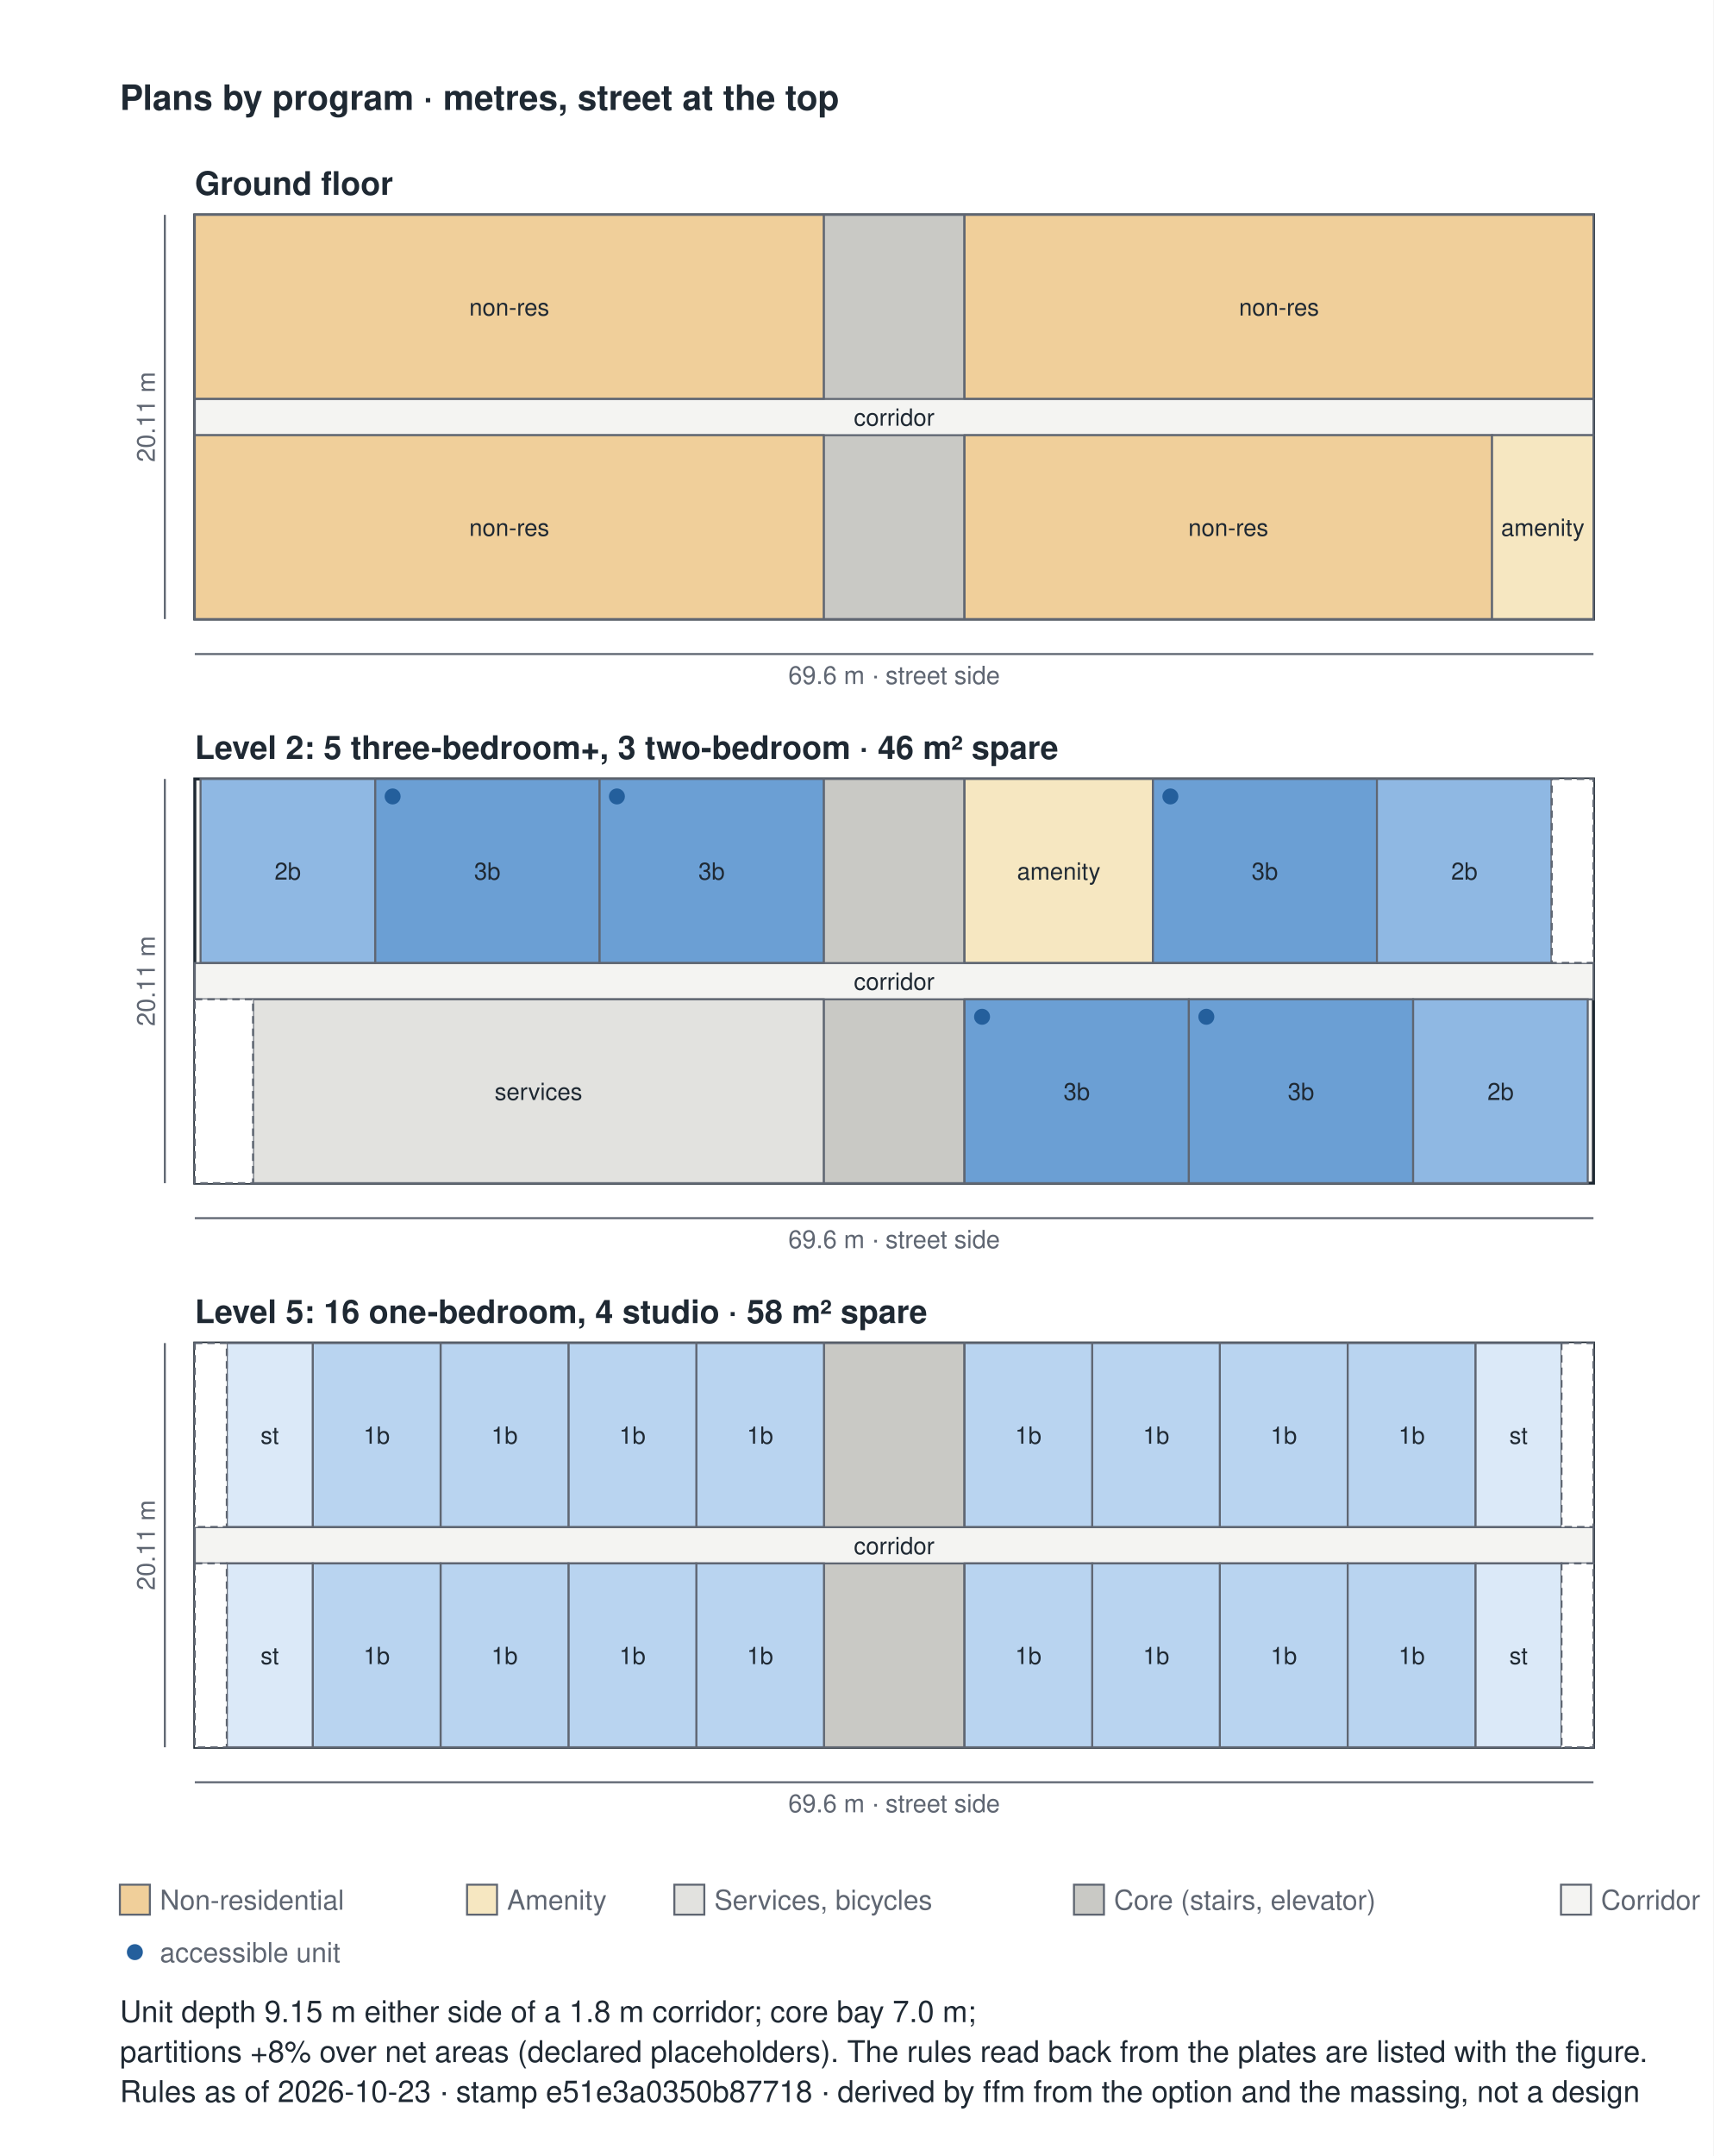
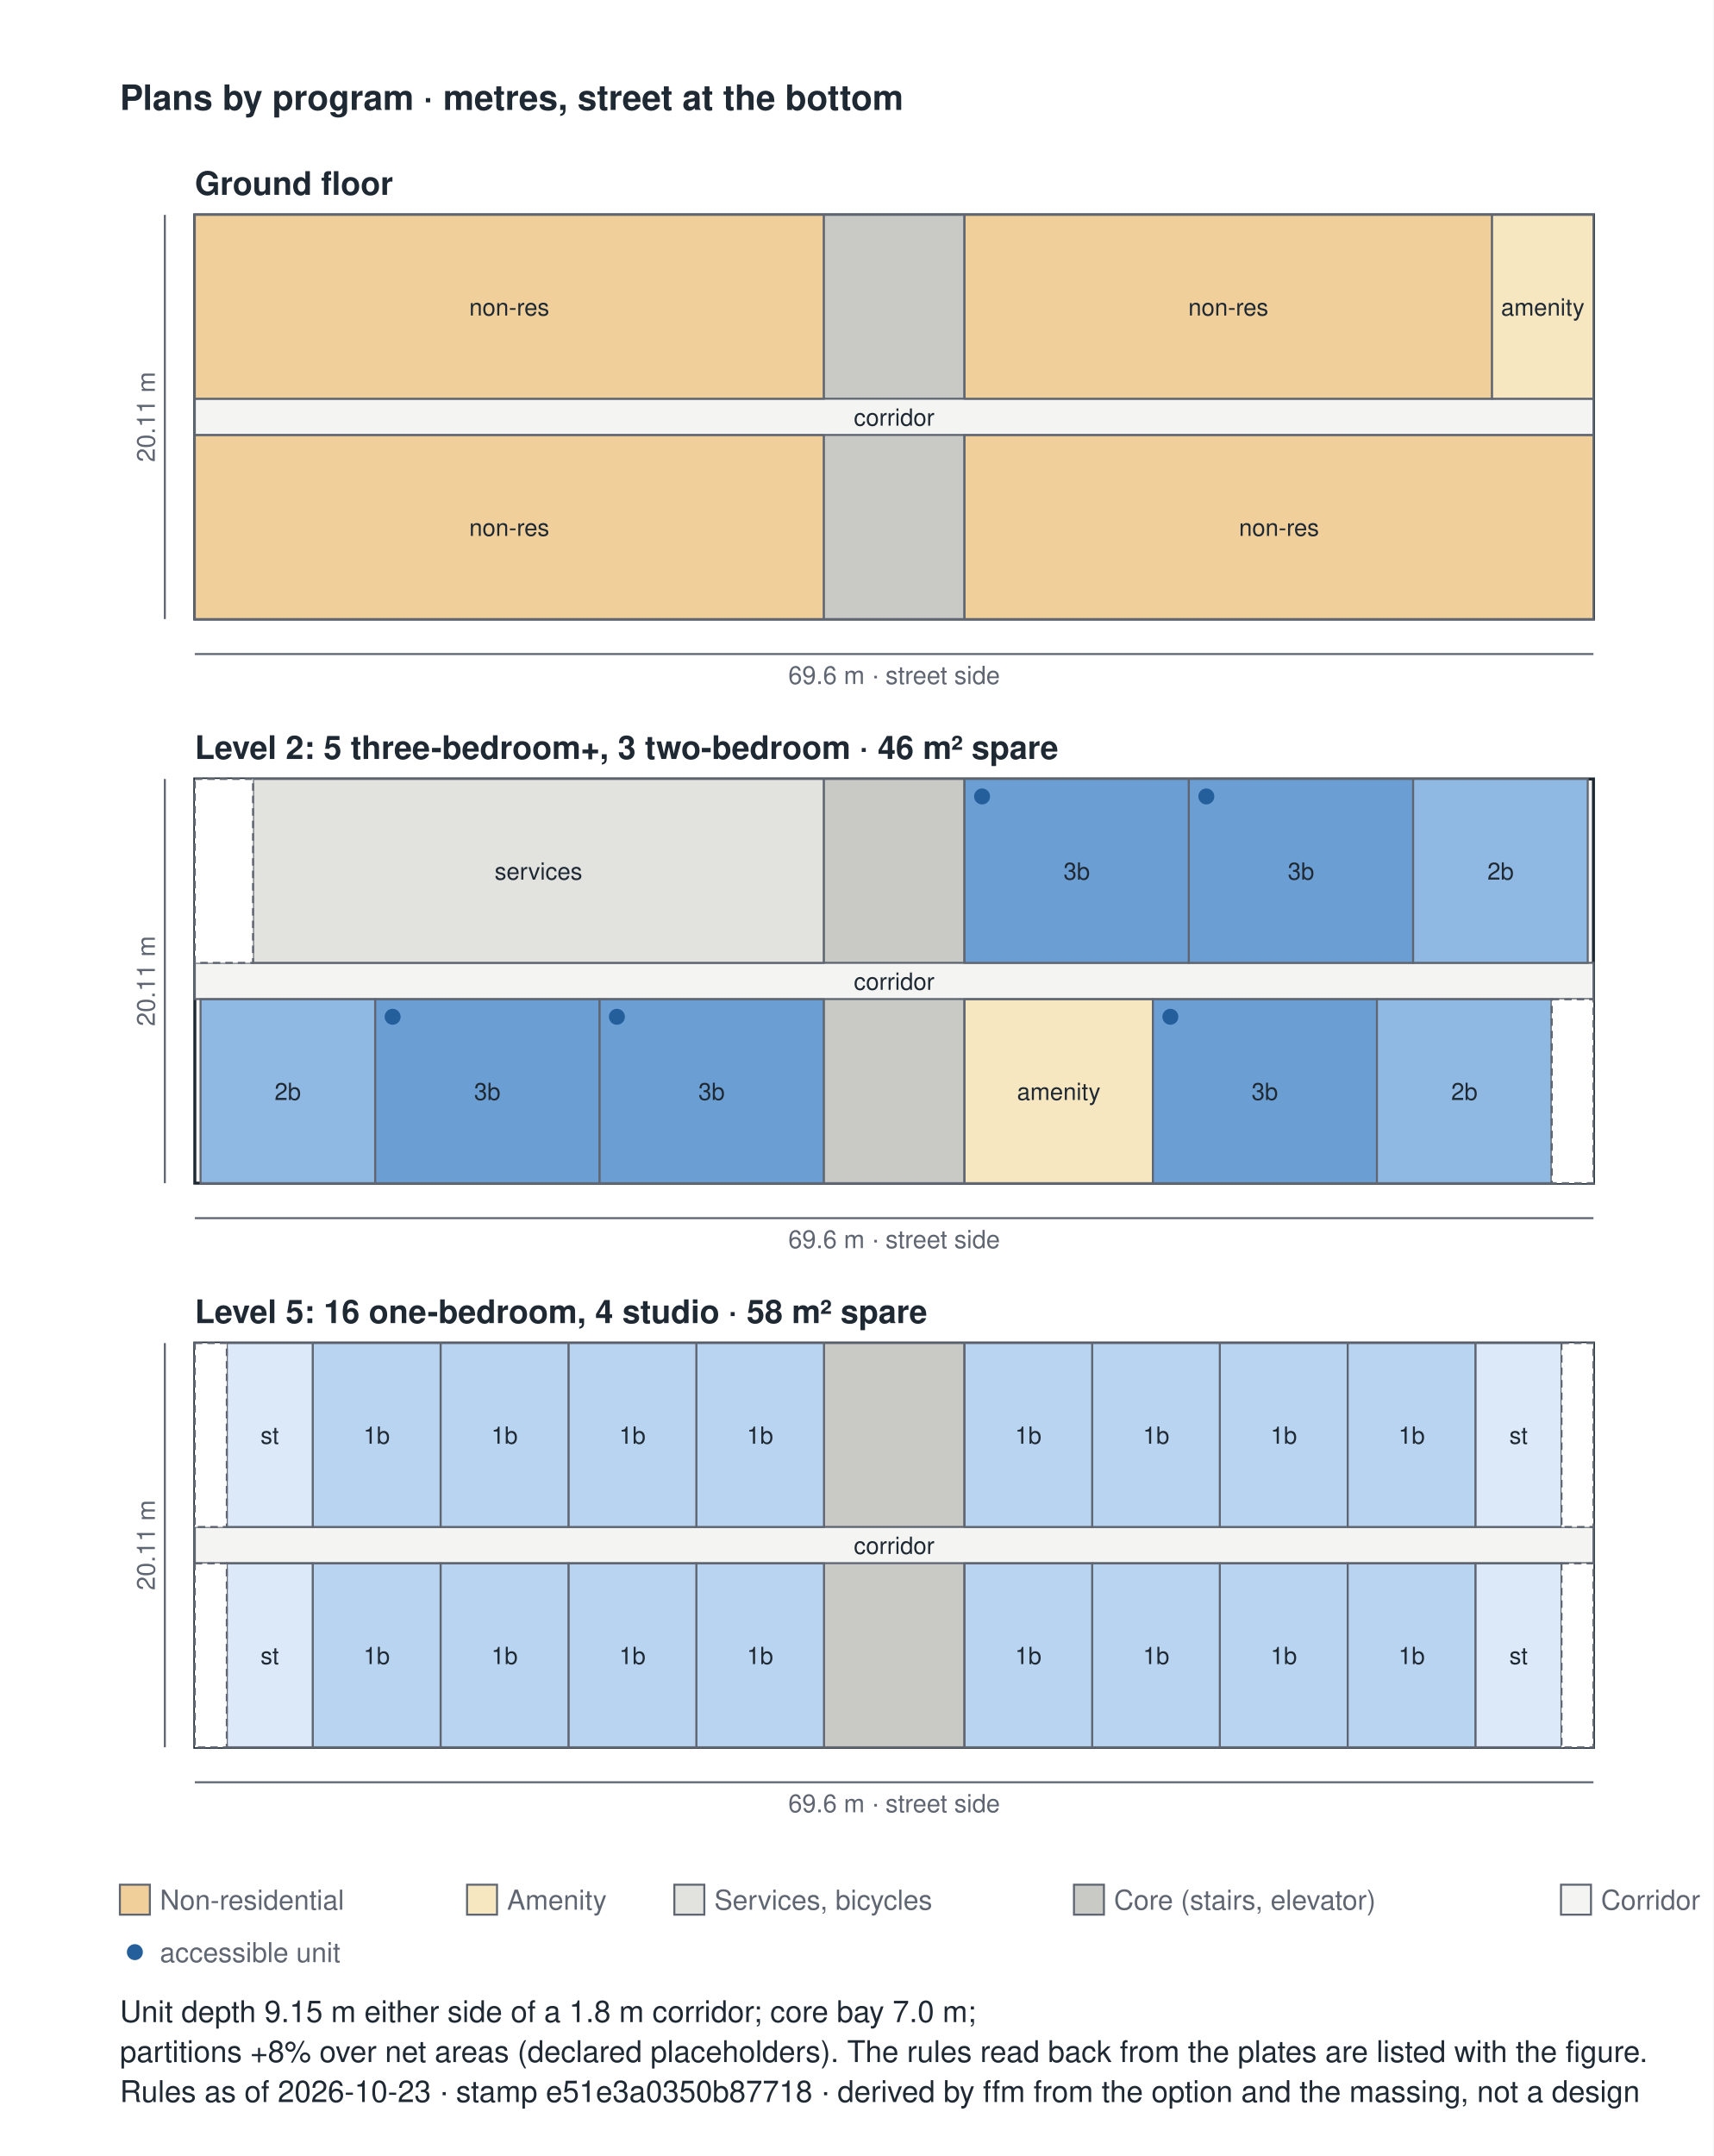
<svg xmlns="http://www.w3.org/2000/svg" width="686" height="863" viewBox="0 0 686 863" font-family="IBM Plex Sans, Helvetica, Arial, sans-serif" font-size="12" fill="#1f2933" role="img" aria-label="Floor plans by program">
  <rect width="100%" height="100%" fill="#ffffff" />
-   <text x="48" y="44" font-size="14" font-weight="600">Plans by program · metres, street at the top</text>
+   <text x="48" y="44" font-size="14" font-weight="600">Plans by program · metres, street at the bottom</text>
  <text x="78.0" y="78.0" font-size="13" font-weight="600">Ground floor</text>
  <rect x="78.0" y="86.0" width="560.0" height="161.8" fill="#f4f4f2" stroke="#1f2933" stroke-width="1.2" />
  <rect x="329.8" y="86.0" width="56.3" height="161.8" fill="#c9c9c5" stroke="#5f6672" stroke-width="0.8" />
  <text x="358.0" y="170.4" font-size="9.5" text-anchor="middle" fill="#1f2933">core</text>
-   <rect x="78.0" y="159.7" width="560.0" height="14.5" fill="#f4f4f2" stroke="#5f6672" stroke-width="0.8" />
+   <rect x="78.0" y="159.6" width="560.0" height="14.5" fill="#f4f4f2" stroke="#5f6672" stroke-width="0.8" />
  <text x="358.0" y="170.4" font-size="9.5" text-anchor="middle" fill="#1f2933">corridor</text>
+   <rect x="78.0" y="174.2" width="251.8" height="73.6" fill="#f0cf9a" stroke="#5f6672" stroke-width="0.8" />
+   <text x="203.9" y="214.5" font-size="9.5" text-anchor="middle" fill="#1f2933">non-res</text>
+   <rect x="386.2" y="174.2" width="251.8" height="73.6" fill="#f0cf9a" stroke="#5f6672" stroke-width="0.8" />
+   <text x="512.1" y="214.5" font-size="9.5" text-anchor="middle" fill="#1f2933">non-res</text>
  <rect x="78.0" y="86.0" width="251.8" height="73.6" fill="#f0cf9a" stroke="#5f6672" stroke-width="0.8" />
  <text x="203.9" y="126.3" font-size="9.5" text-anchor="middle" fill="#1f2933">non-res</text>
-   <rect x="386.2" y="86.0" width="251.8" height="73.6" fill="#f0cf9a" stroke="#5f6672" stroke-width="0.8" />
-   <text x="512.1" y="126.3" font-size="9.5" text-anchor="middle" fill="#1f2933">non-res</text>
-   <rect x="78.0" y="174.2" width="251.8" height="73.6" fill="#f0cf9a" stroke="#5f6672" stroke-width="0.8" />
-   <text x="203.9" y="214.5" font-size="9.5" text-anchor="middle" fill="#1f2933">non-res</text>
-   <rect x="386.2" y="174.2" width="211.2" height="73.6" fill="#f0cf9a" stroke="#5f6672" stroke-width="0.8" />
-   <text x="491.8" y="214.5" font-size="9.5" text-anchor="middle" fill="#1f2933">non-res</text>
-   <rect x="597.4" y="174.2" width="40.6" height="73.6" fill="#f6e7c1" stroke="#5f6672" stroke-width="0.8" />
-   <text x="617.7" y="214.5" font-size="9.5" text-anchor="middle" fill="#1f2933">amenity</text>
+   <rect x="386.2" y="86.0" width="211.2" height="73.6" fill="#f0cf9a" stroke="#5f6672" stroke-width="0.8" />
+   <text x="491.8" y="126.3" font-size="9.5" text-anchor="middle" fill="#1f2933">non-res</text>
+   <rect x="597.4" y="86.0" width="40.6" height="73.6" fill="#f6e7c1" stroke="#5f6672" stroke-width="0.8" />
+   <text x="617.7" y="126.3" font-size="9.5" text-anchor="middle" fill="#1f2933">amenity</text>
  <line x1="78.0" y1="261.8" x2="638.0" y2="261.8" stroke="#5f6672" stroke-width="0.8" />
  <text x="358.0" y="273.8" font-size="10" text-anchor="middle" fill="#5f6672">69.6 m · street side</text>
  <line x1="66.0" y1="86.0" x2="66.0" y2="247.8" stroke="#5f6672" stroke-width="0.8" />
  <text x="62.0" y="166.9" font-size="10" text-anchor="middle" fill="#5f6672" transform="rotate(-90 62.0 166.9)">20.11 m</text>
  <text x="78.0" y="303.8" font-size="13" font-weight="600">Level 2: 5 three-bedroom+, 3 two-bedroom · 46 m² spare</text>
  <rect x="78.0" y="311.8" width="560.0" height="161.8" fill="#f4f4f2" stroke="#1f2933" stroke-width="1.2" />
  <rect x="329.8" y="311.8" width="56.3" height="161.8" fill="#c9c9c5" stroke="#5f6672" stroke-width="0.8" />
  <text x="358.0" y="396.2" font-size="9.5" text-anchor="middle" fill="#1f2933">core</text>
-   <rect x="78.0" y="385.5" width="560.0" height="14.5" fill="#f4f4f2" stroke="#5f6672" stroke-width="0.8" />
+   <rect x="78.0" y="385.4" width="560.0" height="14.5" fill="#f4f4f2" stroke="#5f6672" stroke-width="0.8" />
  <text x="358.0" y="396.2" font-size="9.5" text-anchor="middle" fill="#1f2933">corridor</text>
-   <rect x="386.2" y="311.8" width="75.4" height="73.6" fill="#f6e7c1" stroke="#5f6672" stroke-width="0.8" />
-   <text x="423.9" y="352.1" font-size="9.5" text-anchor="middle" fill="#1f2933">amenity</text>
-   <rect x="101.3" y="400.0" width="228.5" height="73.6" fill="#e2e2df" stroke="#5f6672" stroke-width="0.8" />
-   <text x="215.6" y="440.3" font-size="9.5" text-anchor="middle" fill="#1f2933">services</text>
-   <rect x="240.0" y="311.8" width="89.8" height="73.6" fill="#6b9fd4" stroke="#5f6672" stroke-width="0.8" />
-   <circle cx="247.0" cy="318.8" r="3.2" fill="#245f9c" />
-   <text x="284.9" y="352.1" font-size="9.5" text-anchor="middle" fill="#1f2933">3b</text>
-   <rect x="150.2" y="311.8" width="89.8" height="73.6" fill="#6b9fd4" stroke="#5f6672" stroke-width="0.8" />
-   <circle cx="157.2" cy="318.8" r="3.2" fill="#245f9c" />
-   <text x="195.1" y="352.1" font-size="9.5" text-anchor="middle" fill="#1f2933">3b</text>
-   <rect x="461.6" y="311.8" width="89.8" height="73.6" fill="#6b9fd4" stroke="#5f6672" stroke-width="0.8" />
-   <circle cx="468.6" cy="318.8" r="3.2" fill="#245f9c" />
-   <text x="506.4" y="352.1" font-size="9.5" text-anchor="middle" fill="#1f2933">3b</text>
-   <rect x="386.2" y="400.0" width="89.8" height="73.6" fill="#6b9fd4" stroke="#5f6672" stroke-width="0.8" />
-   <circle cx="393.2" cy="407.0" r="3.2" fill="#245f9c" />
-   <text x="431.1" y="440.3" font-size="9.5" text-anchor="middle" fill="#1f2933">3b</text>
-   <rect x="476.0" y="400.0" width="89.8" height="73.6" fill="#6b9fd4" stroke="#5f6672" stroke-width="0.8" />
-   <circle cx="483.0" cy="407.0" r="3.2" fill="#245f9c" />
-   <text x="520.9" y="440.3" font-size="9.5" text-anchor="middle" fill="#1f2933">3b</text>
-   <rect x="80.3" y="311.8" width="69.9" height="73.6" fill="#8fb8e3" stroke="#5f6672" stroke-width="0.8" />
-   <text x="115.2" y="352.1" font-size="9.5" text-anchor="middle" fill="#1f2933">2b</text>
-   <rect x="551.3" y="311.8" width="69.9" height="73.6" fill="#8fb8e3" stroke="#5f6672" stroke-width="0.8" />
-   <text x="586.3" y="352.1" font-size="9.5" text-anchor="middle" fill="#1f2933">2b</text>
-   <rect x="565.8" y="400.0" width="69.9" height="73.6" fill="#8fb8e3" stroke="#5f6672" stroke-width="0.8" />
-   <text x="600.8" y="440.3" font-size="9.5" text-anchor="middle" fill="#1f2933">2b</text>
-   <rect x="621.3" y="311.8" width="16.7" height="73.6" fill="#ffffff" stroke="#5f6672" stroke-width="0.8" stroke-dasharray="3 2" />
-   <rect x="78.0" y="400.0" width="23.3" height="73.6" fill="#ffffff" stroke="#5f6672" stroke-width="0.8" stroke-dasharray="3 2" />
+   <rect x="386.2" y="400.0" width="75.4" height="73.6" fill="#f6e7c1" stroke="#5f6672" stroke-width="0.8" />
+   <text x="423.9" y="440.3" font-size="9.5" text-anchor="middle" fill="#1f2933">amenity</text>
+   <rect x="101.3" y="311.8" width="228.5" height="73.6" fill="#e2e2df" stroke="#5f6672" stroke-width="0.8" />
+   <text x="215.6" y="352.1" font-size="9.5" text-anchor="middle" fill="#1f2933">services</text>
+   <rect x="240.0" y="400.0" width="89.8" height="73.6" fill="#6b9fd4" stroke="#5f6672" stroke-width="0.8" />
+   <circle cx="247.0" cy="407.0" r="3.2" fill="#245f9c" />
+   <text x="284.9" y="440.3" font-size="9.5" text-anchor="middle" fill="#1f2933">3b</text>
+   <rect x="150.2" y="400.0" width="89.8" height="73.6" fill="#6b9fd4" stroke="#5f6672" stroke-width="0.8" />
+   <circle cx="157.2" cy="407.0" r="3.2" fill="#245f9c" />
+   <text x="195.1" y="440.3" font-size="9.5" text-anchor="middle" fill="#1f2933">3b</text>
+   <rect x="461.6" y="400.0" width="89.8" height="73.6" fill="#6b9fd4" stroke="#5f6672" stroke-width="0.8" />
+   <circle cx="468.6" cy="407.0" r="3.2" fill="#245f9c" />
+   <text x="506.4" y="440.3" font-size="9.5" text-anchor="middle" fill="#1f2933">3b</text>
+   <rect x="386.2" y="311.8" width="89.8" height="73.6" fill="#6b9fd4" stroke="#5f6672" stroke-width="0.8" />
+   <circle cx="393.2" cy="318.8" r="3.2" fill="#245f9c" />
+   <text x="431.1" y="352.1" font-size="9.5" text-anchor="middle" fill="#1f2933">3b</text>
+   <rect x="476.0" y="311.8" width="89.8" height="73.6" fill="#6b9fd4" stroke="#5f6672" stroke-width="0.8" />
+   <circle cx="483.0" cy="318.8" r="3.2" fill="#245f9c" />
+   <text x="520.9" y="352.1" font-size="9.5" text-anchor="middle" fill="#1f2933">3b</text>
+   <rect x="80.3" y="400.0" width="69.9" height="73.6" fill="#8fb8e3" stroke="#5f6672" stroke-width="0.8" />
+   <text x="115.2" y="440.3" font-size="9.5" text-anchor="middle" fill="#1f2933">2b</text>
+   <rect x="551.3" y="400.0" width="69.9" height="73.6" fill="#8fb8e3" stroke="#5f6672" stroke-width="0.8" />
+   <text x="586.3" y="440.3" font-size="9.5" text-anchor="middle" fill="#1f2933">2b</text>
+   <rect x="565.8" y="311.8" width="69.9" height="73.6" fill="#8fb8e3" stroke="#5f6672" stroke-width="0.8" />
+   <text x="600.8" y="352.1" font-size="9.5" text-anchor="middle" fill="#1f2933">2b</text>
+   <rect x="621.3" y="400.0" width="16.7" height="73.6" fill="#ffffff" stroke="#5f6672" stroke-width="0.8" stroke-dasharray="3 2" />
+   <rect x="78.0" y="311.8" width="23.3" height="73.6" fill="#ffffff" stroke="#5f6672" stroke-width="0.8" stroke-dasharray="3 2" />
  <line x1="78.0" y1="487.6" x2="638.0" y2="487.6" stroke="#5f6672" stroke-width="0.8" />
  <text x="358.0" y="499.6" font-size="10" text-anchor="middle" fill="#5f6672">69.6 m · street side</text>
  <line x1="66.0" y1="311.8" x2="66.0" y2="473.6" stroke="#5f6672" stroke-width="0.8" />
  <text x="62.0" y="392.7" font-size="10" text-anchor="middle" fill="#5f6672" transform="rotate(-90 62.0 392.7)">20.11 m</text>
  <text x="78.0" y="529.6" font-size="13" font-weight="600">Level 5: 16 one-bedroom, 4 studio · 58 m² spare</text>
  <rect x="78.0" y="537.6" width="560.0" height="161.8" fill="#f4f4f2" stroke="#1f2933" stroke-width="1.2" />
  <rect x="329.8" y="537.6" width="56.3" height="161.8" fill="#c9c9c5" stroke="#5f6672" stroke-width="0.8" />
  <text x="358.0" y="622.0" font-size="9.5" text-anchor="middle" fill="#1f2933">core</text>
-   <rect x="78.0" y="611.3" width="560.0" height="14.5" fill="#f4f4f2" stroke="#5f6672" stroke-width="0.8" />
-   <text x="358.0" y="622.1" font-size="9.5" text-anchor="middle" fill="#1f2933">corridor</text>
+   <rect x="78.0" y="611.2" width="560.0" height="14.5" fill="#f4f4f2" stroke="#5f6672" stroke-width="0.8" />
+   <text x="358.0" y="622.0" font-size="9.5" text-anchor="middle" fill="#1f2933">corridor</text>
+   <rect x="278.7" y="625.8" width="51.2" height="73.6" fill="#b9d4f0" stroke="#5f6672" stroke-width="0.8" />
+   <text x="304.3" y="666.1" font-size="9.5" text-anchor="middle" fill="#1f2933">1b</text>
+   <rect x="227.6" y="625.8" width="51.2" height="73.6" fill="#b9d4f0" stroke="#5f6672" stroke-width="0.8" />
+   <text x="253.2" y="666.1" font-size="9.5" text-anchor="middle" fill="#1f2933">1b</text>
+   <rect x="176.4" y="625.8" width="51.2" height="73.6" fill="#b9d4f0" stroke="#5f6672" stroke-width="0.8" />
+   <text x="202.0" y="666.1" font-size="9.5" text-anchor="middle" fill="#1f2933">1b</text>
+   <rect x="125.2" y="625.8" width="51.2" height="73.6" fill="#b9d4f0" stroke="#5f6672" stroke-width="0.8" />
+   <text x="150.8" y="666.1" font-size="9.5" text-anchor="middle" fill="#1f2933">1b</text>
+   <rect x="386.2" y="625.8" width="51.2" height="73.6" fill="#b9d4f0" stroke="#5f6672" stroke-width="0.8" />
+   <text x="411.7" y="666.1" font-size="9.5" text-anchor="middle" fill="#1f2933">1b</text>
+   <rect x="437.3" y="625.8" width="51.2" height="73.6" fill="#b9d4f0" stroke="#5f6672" stroke-width="0.8" />
+   <text x="462.9" y="666.1" font-size="9.5" text-anchor="middle" fill="#1f2933">1b</text>
+   <rect x="488.4" y="625.8" width="51.2" height="73.6" fill="#b9d4f0" stroke="#5f6672" stroke-width="0.8" />
+   <text x="514.0" y="666.1" font-size="9.5" text-anchor="middle" fill="#1f2933">1b</text>
+   <rect x="539.6" y="625.8" width="51.2" height="73.6" fill="#b9d4f0" stroke="#5f6672" stroke-width="0.8" />
+   <text x="565.2" y="666.1" font-size="9.5" text-anchor="middle" fill="#1f2933">1b</text>
  <rect x="278.7" y="537.6" width="51.2" height="73.6" fill="#b9d4f0" stroke="#5f6672" stroke-width="0.8" />
  <text x="304.3" y="577.9" font-size="9.5" text-anchor="middle" fill="#1f2933">1b</text>
  <rect x="227.6" y="537.6" width="51.2" height="73.6" fill="#b9d4f0" stroke="#5f6672" stroke-width="0.8" />
  <text x="253.2" y="577.9" font-size="9.5" text-anchor="middle" fill="#1f2933">1b</text>
  <rect x="176.4" y="537.6" width="51.2" height="73.6" fill="#b9d4f0" stroke="#5f6672" stroke-width="0.8" />
  <text x="202.0" y="577.9" font-size="9.5" text-anchor="middle" fill="#1f2933">1b</text>
  <rect x="125.2" y="537.6" width="51.2" height="73.6" fill="#b9d4f0" stroke="#5f6672" stroke-width="0.8" />
  <text x="150.8" y="577.9" font-size="9.5" text-anchor="middle" fill="#1f2933">1b</text>
  <rect x="386.2" y="537.6" width="51.2" height="73.6" fill="#b9d4f0" stroke="#5f6672" stroke-width="0.8" />
  <text x="411.7" y="577.9" font-size="9.5" text-anchor="middle" fill="#1f2933">1b</text>
  <rect x="437.3" y="537.6" width="51.2" height="73.6" fill="#b9d4f0" stroke="#5f6672" stroke-width="0.8" />
  <text x="462.9" y="577.9" font-size="9.5" text-anchor="middle" fill="#1f2933">1b</text>
  <rect x="488.4" y="537.6" width="51.2" height="73.6" fill="#b9d4f0" stroke="#5f6672" stroke-width="0.8" />
  <text x="514.0" y="577.9" font-size="9.5" text-anchor="middle" fill="#1f2933">1b</text>
  <rect x="539.6" y="537.6" width="51.2" height="73.6" fill="#b9d4f0" stroke="#5f6672" stroke-width="0.8" />
  <text x="565.2" y="577.9" font-size="9.5" text-anchor="middle" fill="#1f2933">1b</text>
-   <rect x="278.7" y="625.8" width="51.2" height="73.6" fill="#b9d4f0" stroke="#5f6672" stroke-width="0.8" />
-   <text x="304.3" y="666.1" font-size="9.5" text-anchor="middle" fill="#1f2933">1b</text>
-   <rect x="227.6" y="625.8" width="51.2" height="73.6" fill="#b9d4f0" stroke="#5f6672" stroke-width="0.8" />
-   <text x="253.2" y="666.1" font-size="9.5" text-anchor="middle" fill="#1f2933">1b</text>
-   <rect x="176.4" y="625.8" width="51.2" height="73.6" fill="#b9d4f0" stroke="#5f6672" stroke-width="0.8" />
-   <text x="202.0" y="666.1" font-size="9.5" text-anchor="middle" fill="#1f2933">1b</text>
-   <rect x="125.2" y="625.8" width="51.2" height="73.6" fill="#b9d4f0" stroke="#5f6672" stroke-width="0.8" />
-   <text x="150.8" y="666.1" font-size="9.5" text-anchor="middle" fill="#1f2933">1b</text>
-   <rect x="386.2" y="625.8" width="51.2" height="73.6" fill="#b9d4f0" stroke="#5f6672" stroke-width="0.8" />
-   <text x="411.7" y="666.1" font-size="9.5" text-anchor="middle" fill="#1f2933">1b</text>
-   <rect x="437.3" y="625.8" width="51.2" height="73.6" fill="#b9d4f0" stroke="#5f6672" stroke-width="0.8" />
-   <text x="462.9" y="666.1" font-size="9.5" text-anchor="middle" fill="#1f2933">1b</text>
-   <rect x="488.4" y="625.8" width="51.2" height="73.6" fill="#b9d4f0" stroke="#5f6672" stroke-width="0.8" />
-   <text x="514.0" y="666.1" font-size="9.5" text-anchor="middle" fill="#1f2933">1b</text>
-   <rect x="539.6" y="625.8" width="51.2" height="73.6" fill="#b9d4f0" stroke="#5f6672" stroke-width="0.8" />
-   <text x="565.2" y="666.1" font-size="9.5" text-anchor="middle" fill="#1f2933">1b</text>
+   <rect x="90.8" y="625.8" width="34.4" height="73.6" fill="#dbe9f8" stroke="#5f6672" stroke-width="0.8" />
+   <text x="108.0" y="666.1" font-size="9.5" text-anchor="middle" fill="#1f2933">st</text>
+   <rect x="590.8" y="625.8" width="34.4" height="73.6" fill="#dbe9f8" stroke="#5f6672" stroke-width="0.8" />
+   <text x="608.0" y="666.1" font-size="9.5" text-anchor="middle" fill="#1f2933">st</text>
  <rect x="90.8" y="537.6" width="34.4" height="73.6" fill="#dbe9f8" stroke="#5f6672" stroke-width="0.8" />
  <text x="108.0" y="577.9" font-size="9.5" text-anchor="middle" fill="#1f2933">st</text>
  <rect x="590.8" y="537.6" width="34.4" height="73.6" fill="#dbe9f8" stroke="#5f6672" stroke-width="0.8" />
  <text x="608.0" y="577.9" font-size="9.5" text-anchor="middle" fill="#1f2933">st</text>
-   <rect x="90.8" y="625.8" width="34.4" height="73.6" fill="#dbe9f8" stroke="#5f6672" stroke-width="0.8" />
-   <text x="108.0" y="666.1" font-size="9.5" text-anchor="middle" fill="#1f2933">st</text>
-   <rect x="590.8" y="625.8" width="34.4" height="73.6" fill="#dbe9f8" stroke="#5f6672" stroke-width="0.8" />
-   <text x="608.0" y="666.1" font-size="9.5" text-anchor="middle" fill="#1f2933">st</text>
+   <rect x="78.0" y="625.8" width="12.8" height="73.6" fill="#ffffff" stroke="#5f6672" stroke-width="0.8" stroke-dasharray="3 2" />
+   <rect x="625.2" y="625.8" width="12.8" height="73.6" fill="#ffffff" stroke="#5f6672" stroke-width="0.8" stroke-dasharray="3 2" />
  <rect x="78.0" y="537.6" width="12.8" height="73.6" fill="#ffffff" stroke="#5f6672" stroke-width="0.8" stroke-dasharray="3 2" />
  <rect x="625.2" y="537.6" width="12.8" height="73.6" fill="#ffffff" stroke="#5f6672" stroke-width="0.8" stroke-dasharray="3 2" />
-   <rect x="78.0" y="625.8" width="12.8" height="73.6" fill="#ffffff" stroke="#5f6672" stroke-width="0.8" stroke-dasharray="3 2" />
-   <rect x="625.2" y="625.8" width="12.8" height="73.6" fill="#ffffff" stroke="#5f6672" stroke-width="0.8" stroke-dasharray="3 2" />
  <line x1="78.0" y1="713.4" x2="638.0" y2="713.4" stroke="#5f6672" stroke-width="0.8" />
  <text x="358.0" y="725.4" font-size="10" text-anchor="middle" fill="#5f6672">69.6 m · street side</text>
  <line x1="66.0" y1="537.6" x2="66.0" y2="699.4" stroke="#5f6672" stroke-width="0.8" />
  <text x="62.0" y="618.5" font-size="10" text-anchor="middle" fill="#5f6672" transform="rotate(-90 62.0 618.5)">20.11 m</text>
  <rect x="48.0" y="754.4" width="12" height="12" fill="#f0cf9a" stroke="#5f6672" stroke-width="0.8" />
  <text x="64.0" y="764.4" fill="#5f6672" font-size="11">Non-residential</text>
  <rect x="187.0" y="754.4" width="12" height="12" fill="#f6e7c1" stroke="#5f6672" stroke-width="0.8" />
  <text x="203.0" y="764.4" fill="#5f6672" font-size="11">Amenity</text>
  <rect x="270.0" y="754.4" width="12" height="12" fill="#e2e2df" stroke="#5f6672" stroke-width="0.8" />
  <text x="286.0" y="764.4" fill="#5f6672" font-size="11">Services, bicycles</text>
  <rect x="430.0" y="754.4" width="12" height="12" fill="#c9c9c5" stroke="#5f6672" stroke-width="0.8" />
  <text x="446.0" y="764.4" fill="#5f6672" font-size="11">Core (stairs, elevator)</text>
  <rect x="625.0" y="754.4" width="12" height="12" fill="#f4f4f2" stroke="#5f6672" stroke-width="0.8" />
  <text x="641.0" y="764.4" fill="#5f6672" font-size="11">Corridor</text>
  <rect x="715.0" y="754.4" width="12" height="12" fill="#6b9fd4" stroke="#5f6672" stroke-width="0.8" />
  <text x="731.0" y="764.4" fill="#5f6672" font-size="11">Three-bedroom+</text>
  <rect x="847.0" y="754.4" width="12" height="12" fill="#8fb8e3" stroke="#5f6672" stroke-width="0.8" />
  <text x="863.0" y="764.4" fill="#5f6672" font-size="11">Two-bedroom</text>
  <rect x="958.0" y="754.4" width="12" height="12" fill="#b9d4f0" stroke="#5f6672" stroke-width="0.8" />
  <text x="974.0" y="764.4" fill="#5f6672" font-size="11">One-bedroom</text>
  <rect x="1069.0" y="754.4" width="12" height="12" fill="#dbe9f8" stroke="#5f6672" stroke-width="0.8" />
  <text x="1085.0" y="764.4" fill="#5f6672" font-size="11">Studio</text>
  <rect x="1145.0" y="754.4" width="12" height="12" fill="#ffffff" stroke="#5f6672" stroke-width="0.8" />
  <text x="1161.0" y="764.4" fill="#5f6672" font-size="11">Spare</text>
  <circle cx="54" cy="781.4" r="3.2" fill="#245f9c" />
  <text x="64" y="785.4" font-size="11" fill="#5f6672">accessible unit</text>
  <text x="48.0" y="809.4" fill="#1f2933">Unit depth 9.15 m either side of a 1.8 m corridor; core bay 7.0 m;</text>
  <text x="48.0" y="825.4" fill="#1f2933">partitions +8% over net areas (declared placeholders). The rules read back from the plates are listed with the figure.</text>
  <text x="48.0" y="841.4" fill="#1f2933">Rules as of 2026-10-23 · stamp e51e3a0350b87718 · derived by ffm from the option and the massing, not a design</text>
</svg>
